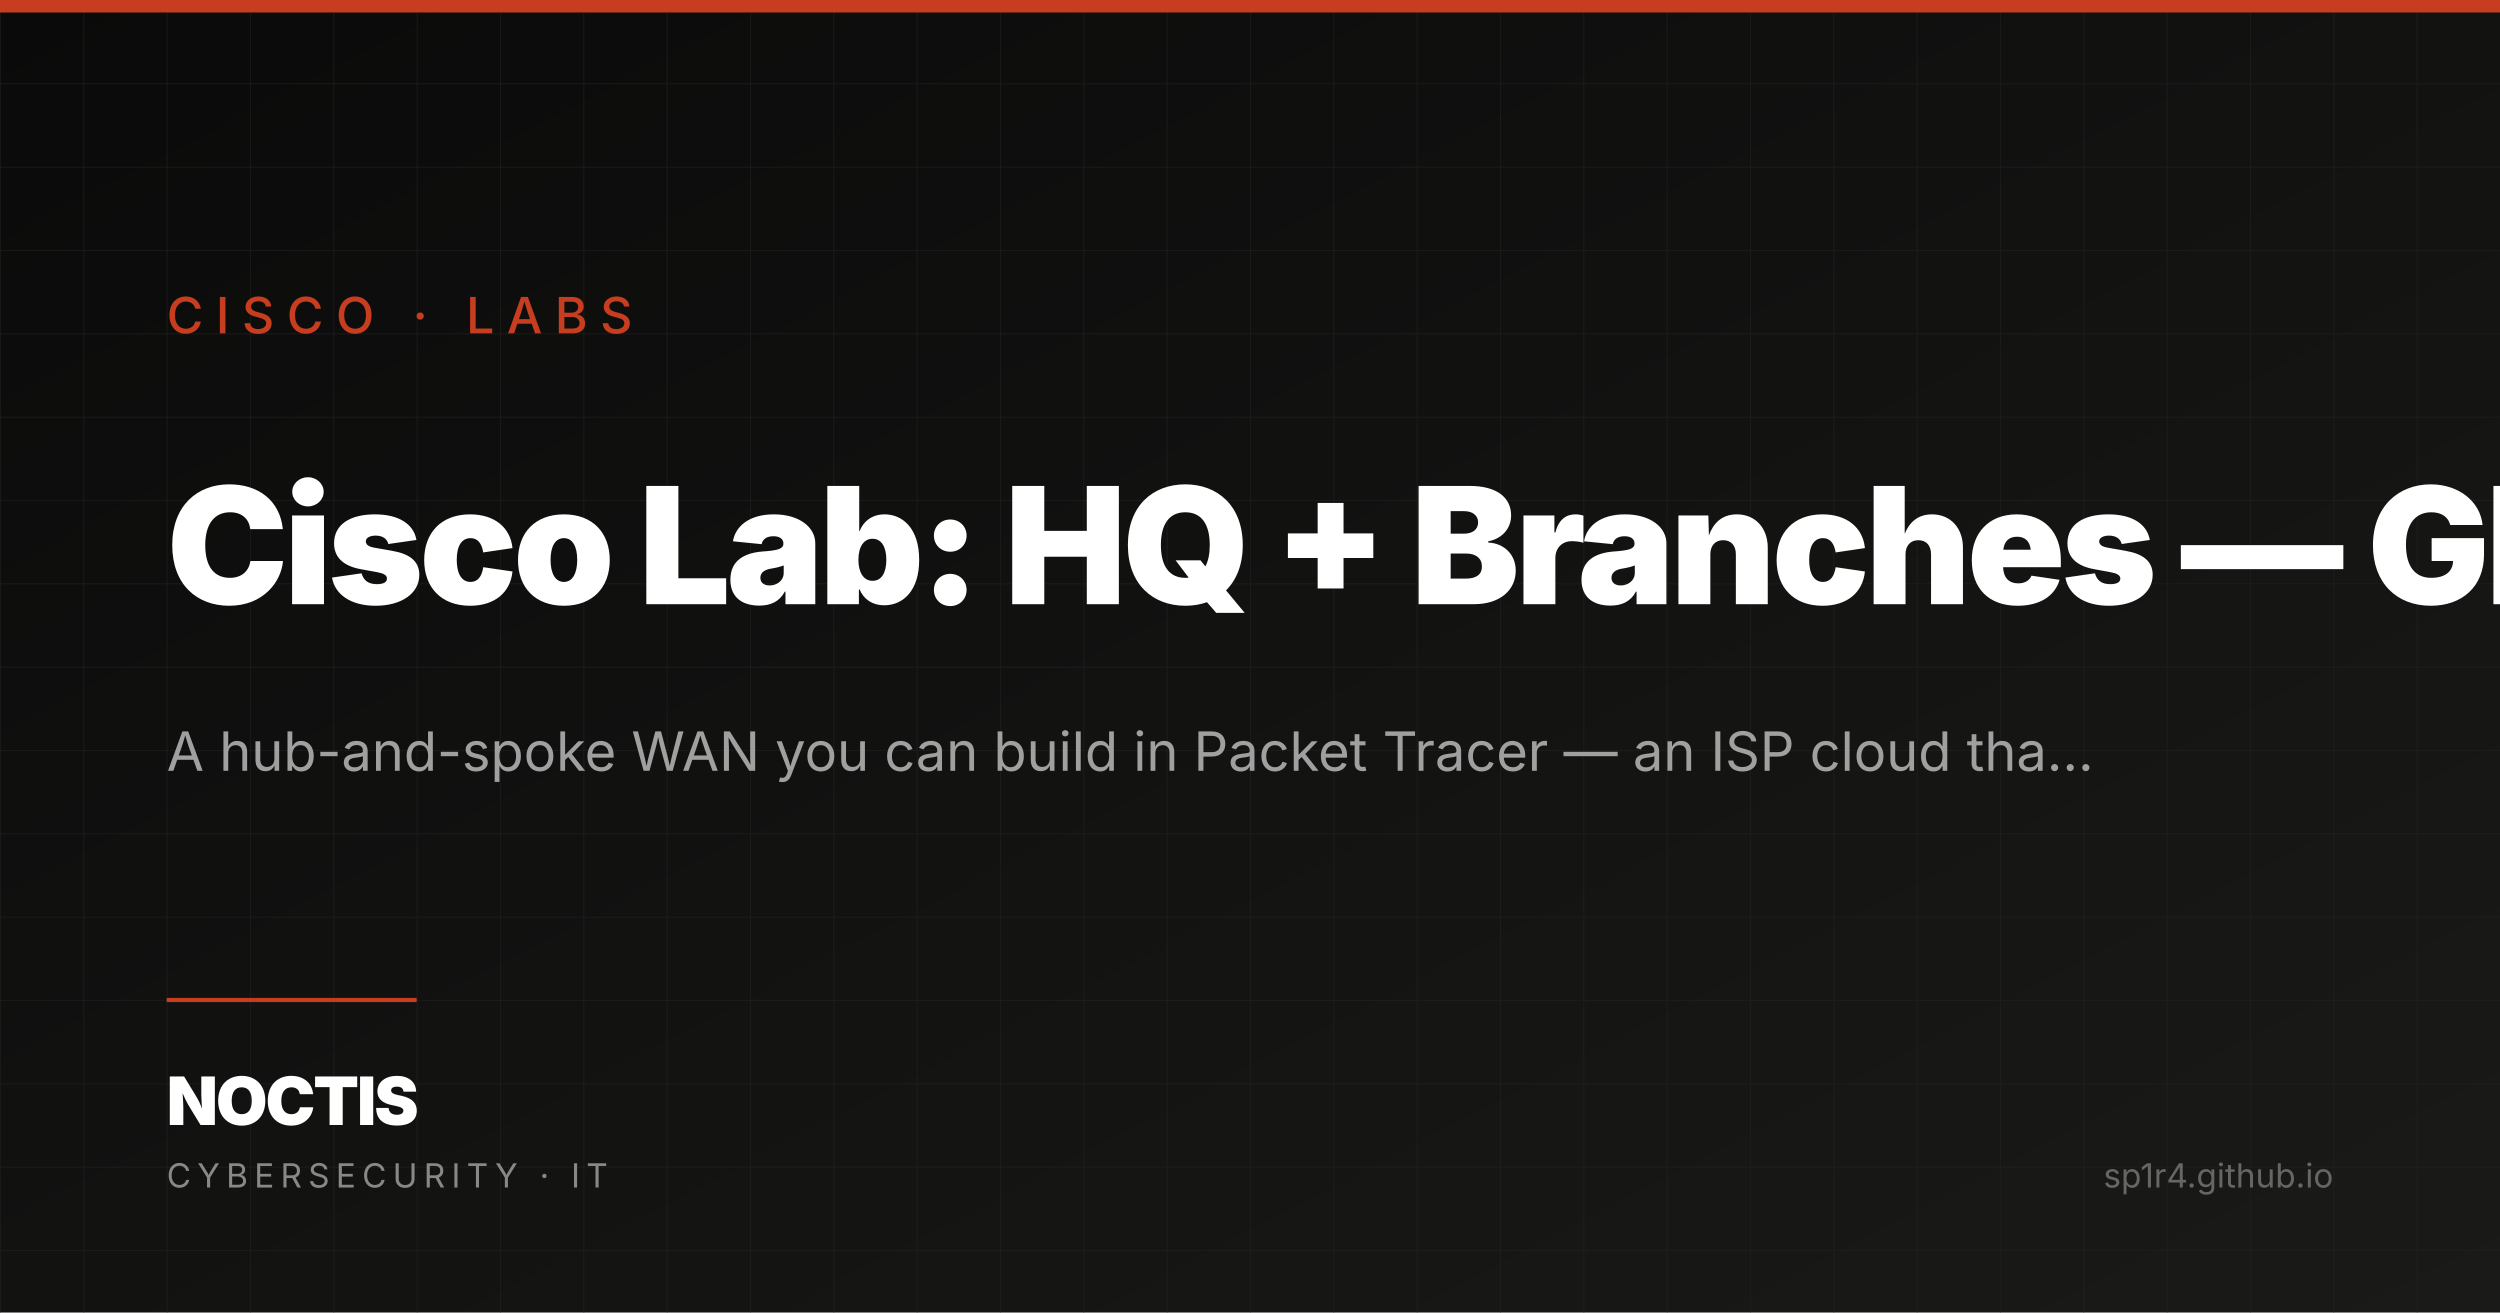
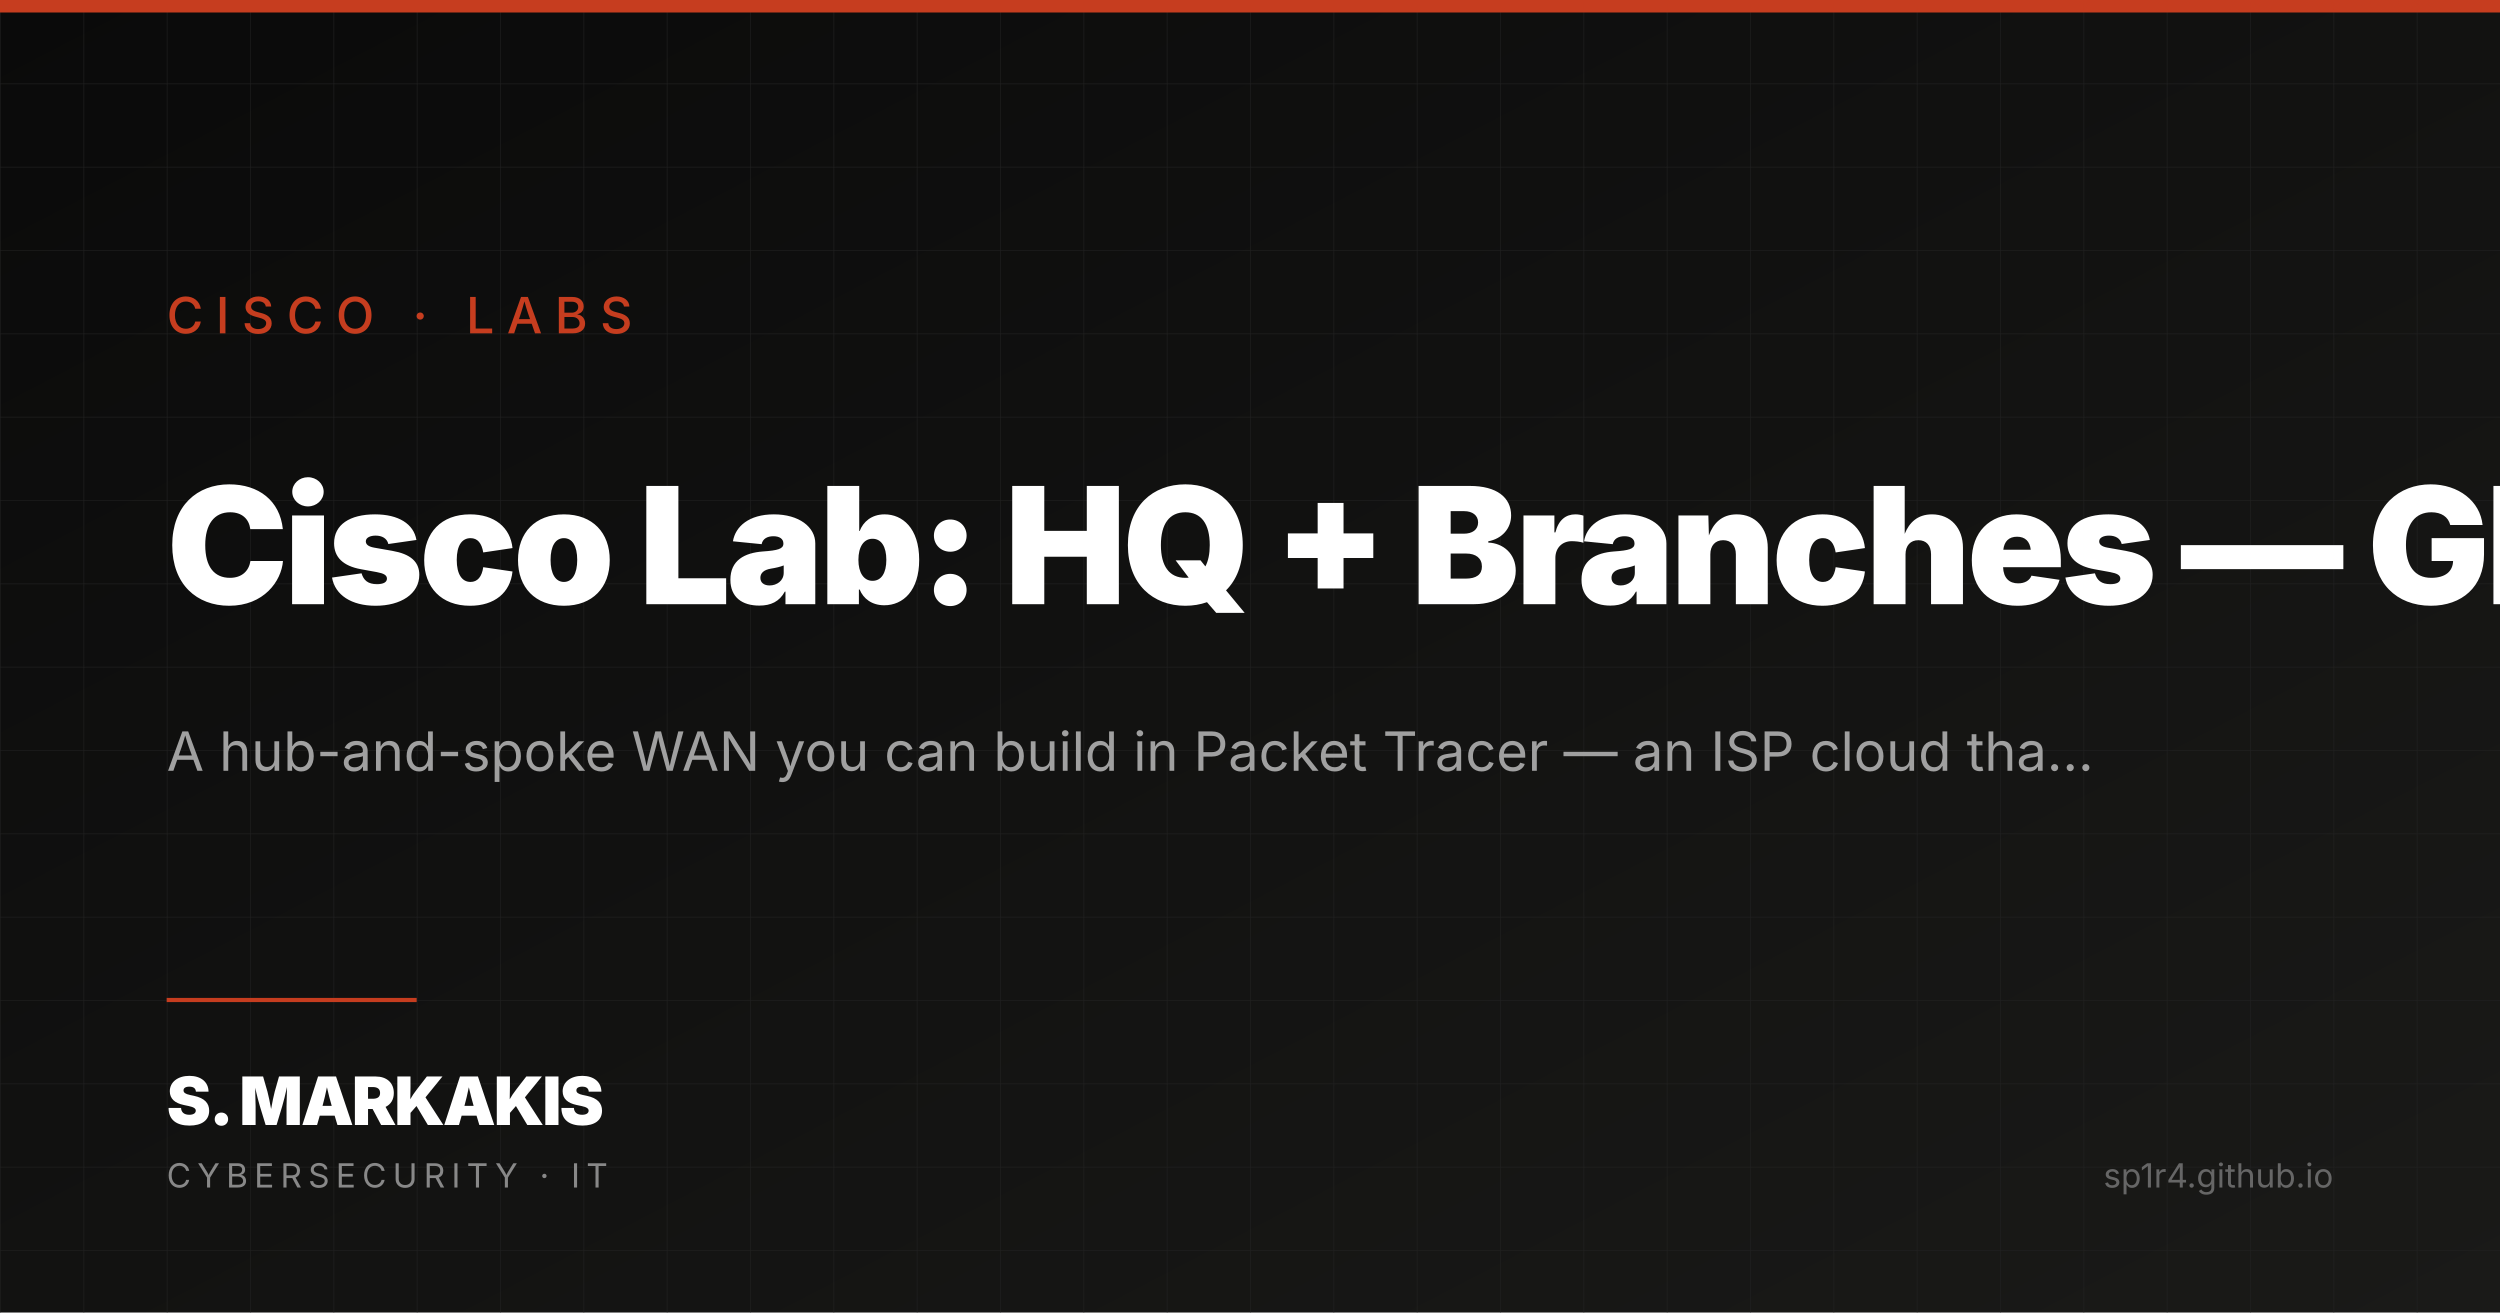
<svg xmlns="http://www.w3.org/2000/svg" viewBox="0 0 1200 630" width="1200" height="630">
  <defs>
    <linearGradient id="bg" x1="0" y1="0" x2="1" y2="1">
      <stop offset="0%" stop-color="#0a0a0a" />
      <stop offset="100%" stop-color="#1a1a18" />
    </linearGradient>
    <pattern id="grid" width="40" height="40" patternUnits="userSpaceOnUse">
      <path d="M 40 0 L 0 0 0 40" fill="none" stroke="#222" stroke-width="0.5" />
    </pattern>
  </defs>
  <rect width="1200" height="630" fill="url(#bg)" />
  <rect width="1200" height="630" fill="url(#grid)" />
  <rect x="0" y="0" width="1200" height="6" fill="#c63d1f" />
  <text x="80" y="160" font-family="Inter, Helvetica, Arial, sans-serif" font-size="24" font-weight="500" fill="#c63d1f" letter-spacing="6">CISCO · LABS</text>
  <text x="80" y="290" font-family="Inter, Helvetica, Arial, sans-serif" font-size="78" font-weight="900" fill="#ffffff" letter-spacing="-2">Cisco Lab: HQ + Branches — GRE…</text>
  <text x="80" y="370" font-family="Inter, Helvetica, Arial, sans-serif" font-size="26" font-weight="400" fill="#a0a0a0">A hub-and-spoke WAN you can build in Packet Tracer — an ISP cloud tha…</text>
  <line x1="80" y1="480" x2="200" y2="480" stroke="#c63d1f" stroke-width="2" />
-   <text x="80" y="540" font-family="Inter, Helvetica, Arial, sans-serif" font-size="32" font-weight="900" fill="#ffffff" letter-spacing="-1">NOCTIS</text>
+   <text x="80" y="540" font-family="Inter, Helvetica, Arial, sans-serif" font-size="32" font-weight="900" fill="#ffffff" letter-spacing="-1">S. MARKAKIS</text>
  <text x="80" y="570" font-family="Inter, Helvetica, Arial, sans-serif" font-size="16" font-weight="400" fill="#888" letter-spacing="3">CYBERSECURITY · IT</text>
  <text x="1120" y="570" font-family="Inter, Helvetica, Arial, sans-serif" font-size="16" font-weight="400" fill="#666" text-anchor="end">sp1r4.github.io</text>
</svg>
